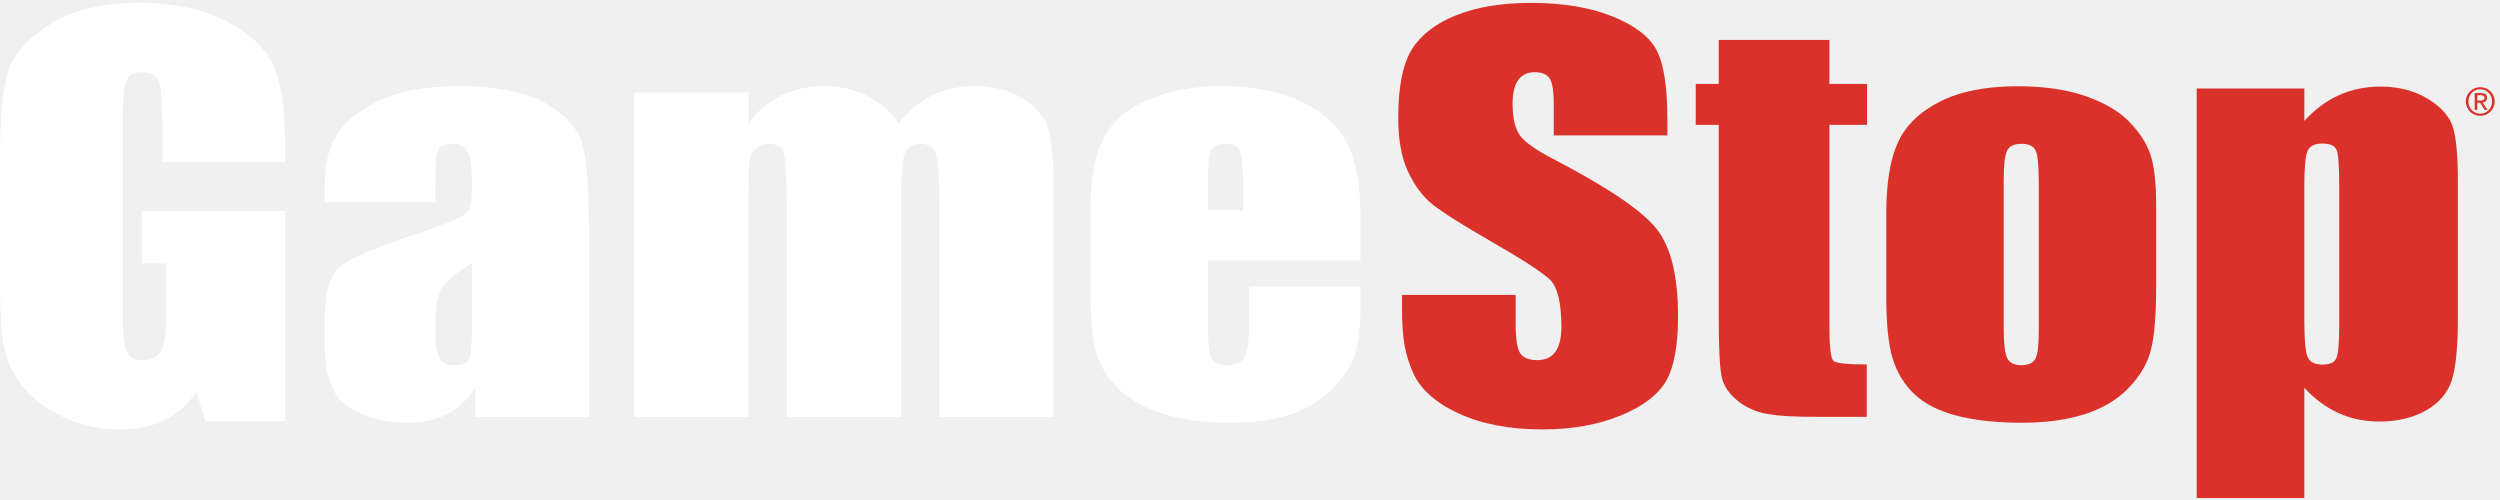
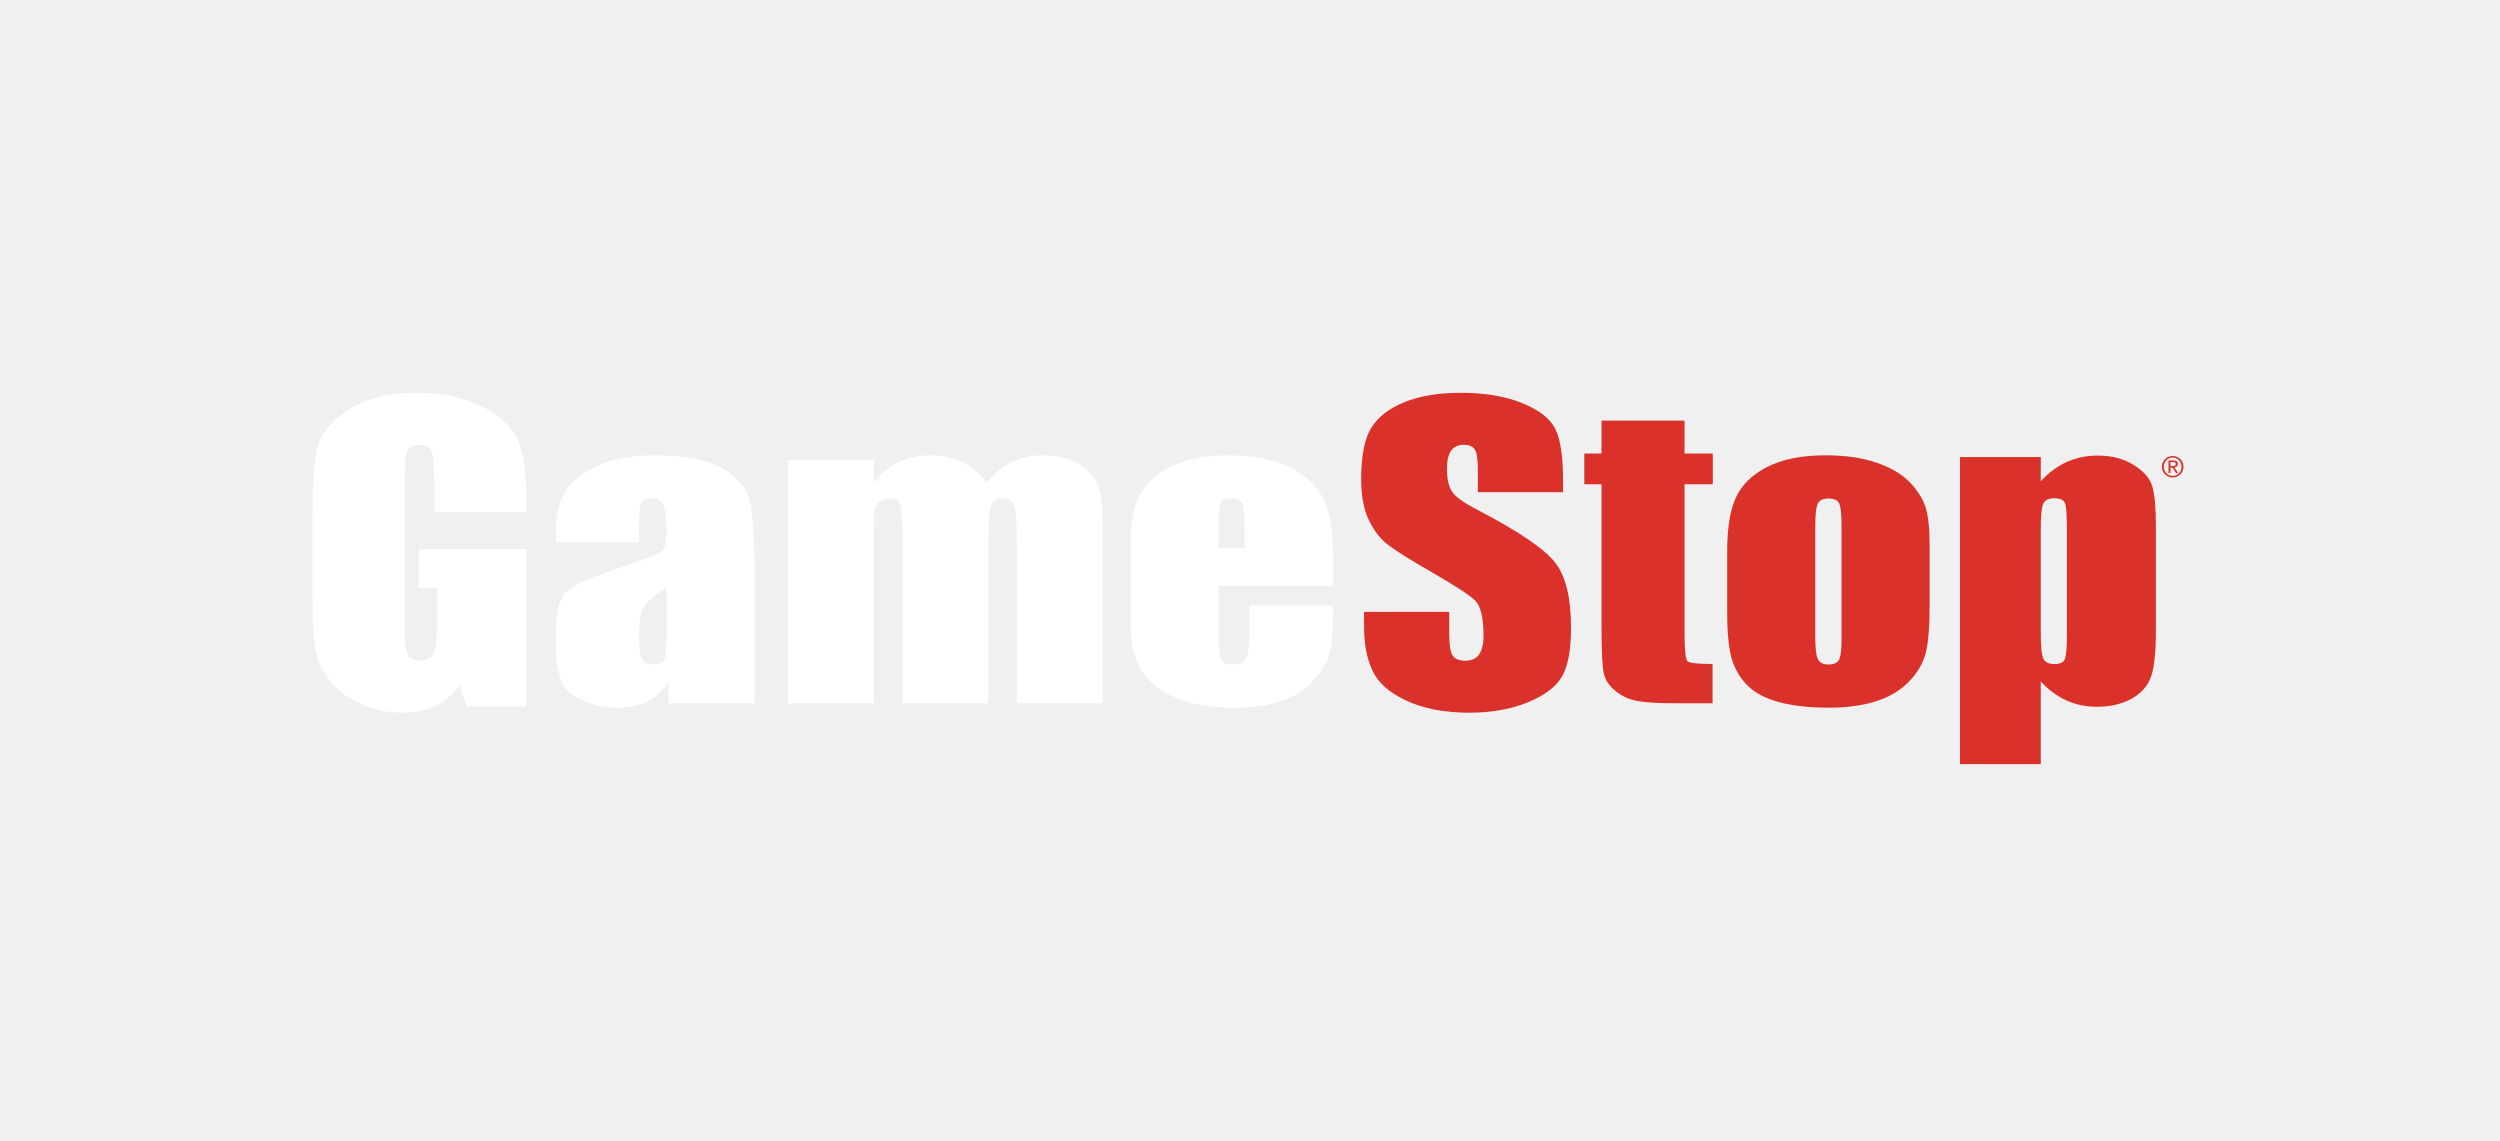
- <svg xmlns="http://www.w3.org/2000/svg" width="120px" height="24px" viewBox="0 0 120 24" version="1.1">
+ <svg xmlns="http://www.w3.org/2000/svg" width="160px" height="73px" viewBox="0 0 160 73" version="1.1">
  <g id="Symbols" stroke="none" stroke-width="1" fill="none" fill-rule="evenodd">
-     <g id="Brand/Card/Small/GameStop" transform="translate(-21, -25)">
-       <g id="GameStop_logo" transform="translate(21, 25)">
+     <g id="Brand/Card/Small/GameStop">
+       <g id="Mask" />
+       <g id="GameStop_logo" transform="translate(20, 25)">
        <path d="M20.896,8.841 C20.896,7.965 20.942,7.422 21.033,7.215 C21.126,7.006 21.358,6.903 21.734,6.903 C22.062,6.903 22.299,7.027 22.44,7.275 C22.582,7.524 22.653,8.055 22.653,8.868 C22.653,9.519 22.588,9.951 22.458,10.163 C22.329,10.375 21.339,10.786 19.491,11.397 C17.763,11.965 16.68,12.461 16.244,12.882 C15.808,13.306 15.59,14.097 15.59,15.259 L15.59,16.54 C15.59,18.115 16,19.134 16.822,19.598 C17.643,20.061 18.544,20.292 19.528,20.292 C20.28,20.292 20.928,20.154 21.469,19.877 C22.012,19.6 22.455,19.181 22.799,18.618 L22.799,20.009 L28.289,20.009 L28.289,12.183 C28.289,9.604 28.191,7.905 27.996,7.079 C27.801,6.255 27.22,5.56 26.253,4.991 C25.286,4.424 23.852,4.14 21.948,4.14 C20.357,4.14 19.066,4.39 18.072,4.89 C17.077,5.393 16.415,5.971 16.085,6.625 C15.754,7.281 15.59,7.797 15.59,9.007 L15.59,9.699 L20.896,9.699 L20.896,8.841 Z M22.653,15.807 C22.653,16.588 22.601,17.071 22.495,17.254 C22.39,17.437 22.163,17.529 21.816,17.529 C21.45,17.529 21.205,17.414 21.082,17.179 C20.958,16.947 20.896,16.427 20.896,15.618 C20.896,14.919 20.968,14.382 21.11,14.01 C21.251,13.639 21.766,13.174 22.653,12.617 L22.653,15.807 Z" id="Fill-25" fill="#FFFFFF" />
        <path d="M35.937,4.439 L35.934,5.908 C36.372,5.32 36.894,4.877 37.501,4.581 C38.108,4.286 38.798,4.14 39.573,4.14 C41.085,4.14 42.273,4.731 43.141,5.908 C43.614,5.32 44.149,4.877 44.744,4.581 C45.338,4.286 45.999,4.14 46.724,4.14 C47.681,4.14 48.472,4.336 49.101,4.728 C49.729,5.12 50.131,5.6 50.308,6.167 C50.483,6.735 50.572,7.658 50.572,8.937 L50.572,20.009 L45.083,20.009 L45.083,9.849 C45.083,8.525 45.029,7.703 44.925,7.383 C44.819,7.062 44.573,6.903 44.188,6.903 C43.794,6.903 43.539,7.061 43.424,7.376 C43.311,7.692 43.252,8.515 43.252,9.849 L43.252,20.009 L37.764,20.009 L37.764,10.106 C37.764,8.583 37.72,7.669 37.63,7.363 C37.542,7.056 37.297,6.903 36.896,6.903 C36.646,6.903 36.432,6.985 36.255,7.147 C36.077,7.309 35.98,7.503 35.962,7.735 C35.942,7.964 35.934,8.457 35.934,9.214 L35.934,20.009 L30.444,20.009 L30.444,4.439 L35.937,4.439" id="Fill-26" fill="#FFFFFF" />
        <path d="M65.303,10.43 C65.303,8.915 65.094,7.741 64.681,6.906 C64.265,6.071 63.545,5.403 62.514,4.897 C61.485,4.394 60.178,4.14 58.595,4.14 C57.299,4.14 56.154,4.348 55.156,4.768 C54.159,5.188 53.442,5.791 53.004,6.58 C52.565,7.367 52.348,8.444 52.348,9.803 L52.348,14.345 C52.348,15.508 52.445,16.392 52.641,17.001 C52.836,17.609 53.188,18.165 53.696,18.67 C54.202,19.175 54.913,19.572 55.827,19.86 C56.741,20.148 57.792,20.292 58.985,20.292 C60.216,20.292 61.238,20.146 62.052,19.855 C62.868,19.561 63.542,19.125 64.073,18.54 C64.603,17.957 64.941,17.405 65.085,16.889 C65.23,16.372 65.303,15.632 65.303,14.673 L65.303,13.752 L59.96,13.752 L59.96,15.568 C59.96,16.339 59.887,16.858 59.741,17.126 C59.594,17.394 59.305,17.529 58.873,17.529 C58.526,17.529 58.289,17.428 58.167,17.226 C58.044,17.024 57.983,16.572 57.983,15.87 L57.983,12.499 L65.303,12.499 L65.303,10.43 Z M57.983,10.093 L57.983,8.816 C57.983,7.937 58.031,7.397 58.126,7.2 C58.22,7.001 58.468,6.903 58.868,6.903 C59.192,6.903 59.404,7.019 59.51,7.253 C59.614,7.487 59.666,8.008 59.666,8.816 L59.666,10.093 L57.983,10.093 Z" id="Fill-27" fill="#FFFFFF" />
        <path d="M87.811,1.917 L87.811,4.028 L89.619,4.028 L89.619,5.994 L87.811,5.994 L87.811,15.6 C87.811,16.629 87.875,17.201 88.002,17.319 C88.131,17.436 88.666,17.493 89.604,17.493 L89.604,20.009 L87.323,20.009 C86.036,20.009 85.44,19.966 84.89,19.879 C84.34,19.794 83.855,19.588 83.434,19.26 C83.014,18.929 82.754,18.556 82.652,18.137 C82.549,17.718 82.498,16.732 82.498,15.181 L82.498,5.994 L81.395,5.994 L81.395,4.028 L82.498,4.028 L82.498,1.917 L87.811,1.917" id="Fill-28" fill="#DA322A" />
        <path d="M103.223,7.426 C103.041,6.884 102.703,6.359 102.21,5.85 C101.715,5.339 101.013,4.928 100.104,4.612 C99.194,4.298 98.105,4.14 96.838,4.14 C95.327,4.14 94.085,4.385 93.115,4.877 C92.146,5.367 91.474,6.02 91.101,6.836 C90.727,7.652 90.541,8.785 90.541,10.236 L90.541,14.236 C90.541,15.562 90.644,16.556 90.85,17.218 C91.055,17.88 91.397,18.443 91.877,18.908 C92.358,19.372 93.034,19.718 93.901,19.947 C94.766,20.176 95.825,20.292 97.074,20.292 C98.194,20.292 99.186,20.157 100.049,19.886 C100.909,19.617 101.616,19.197 102.166,18.63 C102.717,18.063 103.076,17.452 103.243,16.799 C103.412,16.145 103.497,15.115 103.497,13.711 L103.497,9.898 C103.497,8.79 103.403,7.965 103.223,7.426 M97.861,15.909 C97.861,16.583 97.807,17.024 97.697,17.225 C97.587,17.428 97.361,17.529 97.019,17.529 C96.687,17.529 96.462,17.417 96.348,17.192 C96.234,16.968 96.177,16.49 96.177,15.76 L96.177,8.726 C96.177,7.923 96.234,7.42 96.348,7.214 C96.462,7.006 96.69,6.903 97.034,6.903 C97.375,6.903 97.6,7.006 97.703,7.214 C97.808,7.42 97.861,7.923 97.861,8.726 L97.861,15.909" id="Fill-29" fill="#DA322A" />
        <path d="M79.526,11 C78.843,10.126 77.199,9.009 74.586,7.646 C73.675,7.177 73.12,6.776 72.921,6.445 C72.708,6.121 72.605,5.632 72.605,4.976 C72.605,4.468 72.696,4.09 72.875,3.84 C73.057,3.59 73.323,3.465 73.675,3.465 C74.002,3.465 74.233,3.56 74.371,3.744 C74.511,3.93 74.581,4.361 74.581,5.039 L74.581,6.5 L80.034,6.5 L80.034,5.718 C80.034,4.157 79.859,3.051 79.511,2.399 C79.162,1.748 78.451,1.208 77.379,0.781 C76.305,0.352 75.007,0.139 73.484,0.139 C72.088,0.139 70.9,0.334 69.916,0.725 C68.932,1.116 68.218,1.66 67.777,2.357 C67.337,3.054 67.115,4.157 67.115,5.664 C67.115,6.706 67.271,7.562 67.581,8.232 C67.893,8.9 68.284,9.426 68.759,9.808 C69.232,10.189 70.198,10.799 71.657,11.638 C73.114,12.477 74.029,13.073 74.403,13.426 C74.765,13.788 74.947,14.546 74.947,15.697 C74.947,16.217 74.852,16.612 74.662,16.881 C74.472,17.151 74.182,17.286 73.793,17.286 C73.403,17.286 73.133,17.182 72.98,16.971 C72.828,16.763 72.751,16.286 72.751,15.54 L72.751,14.158 L67.297,14.158 L67.297,14.852 C67.297,16.332 67.47,17.06 67.813,17.861 C68.158,18.662 68.886,19.321 70,19.838 C71.11,20.354 72.453,20.612 74.028,20.612 C75.46,20.612 76.717,20.388 77.796,19.943 C78.876,19.496 79.603,18.94 79.981,18.274 C80.357,17.611 80.546,16.58 80.546,15.186 C80.546,13.261 80.206,11.864 79.526,11" id="Fill-30" fill="#DA322A" />
        <path d="M105.441,4.251 L105.441,23.906 L110.608,23.906 L110.608,18.612 C111.101,19.15 111.646,19.554 112.246,19.826 C112.845,20.097 113.494,20.234 114.194,20.234 C115.073,20.234 115.821,20.056 116.443,19.705 C117.064,19.351 117.477,18.877 117.677,18.278 C117.878,17.68 117.978,16.675 117.978,15.26 L117.978,8.723 C117.978,7.492 117.899,6.62 117.741,6.106 C117.582,5.595 117.182,5.141 116.54,4.747 C115.901,4.354 115.143,4.156 114.265,4.156 C113.546,4.156 112.882,4.293 112.275,4.565 C111.667,4.837 111.111,5.25 110.608,5.803 L110.61,4.251 L105.441,4.251 Z M112.282,15.608 C112.282,16.443 112.237,16.968 112.151,17.18 C112.064,17.394 111.841,17.501 111.486,17.501 C111.119,17.501 110.881,17.383 110.771,17.147 C110.661,16.911 110.608,16.326 110.608,15.39 L110.608,8.947 C110.608,8.048 110.658,7.481 110.765,7.244 C110.87,7.008 111.107,6.891 111.473,6.891 C111.846,6.891 112.075,6.992 112.158,7.198 C112.241,7.401 112.282,7.985 112.282,8.947 L112.282,15.608 Z" id="Fill-31" fill="#DA322A" />
        <path d="M13.687,7.78 L7.795,7.78 L7.795,5.999 C7.795,4.876 7.738,4.174 7.627,3.89 C7.515,3.608 7.249,3.465 6.83,3.465 C6.465,3.465 6.218,3.589 6.087,3.836 C5.956,4.083 5.892,4.702 5.892,5.697 L5.892,15.125 C5.892,16.007 5.956,16.588 6.088,16.868 C6.218,17.146 6.48,17.286 6.873,17.286 C7.3,17.286 7.593,17.128 7.746,16.811 C7.9,16.495 7.978,15.882 7.978,14.97 L7.978,12.644 L6.806,12.644 L6.806,10.135 L13.687,10.135 L13.687,20.21 L9.863,20.21 L9.424,18.814 C9.022,19.419 8.516,19.869 7.906,20.167 C7.295,20.464 6.575,20.612 5.746,20.612 C4.758,20.612 3.834,20.406 2.971,19.992 C2.108,19.577 1.454,19.061 1.007,18.443 C0.559,17.823 0.279,17.177 0.168,16.503 C0.056,15.828 0,14.817 0,13.467 L0,7.634 C0,5.754 0.116,4.389 0.349,3.538 C0.583,2.687 1.251,1.907 2.358,1.198 C3.463,0.492 4.892,0.139 6.647,0.139 C8.373,0.139 9.805,0.445 10.943,1.06 C12.081,1.673 12.823,2.403 13.169,3.248 C13.513,4.093 13.687,5.321 13.687,6.93 L13.687,7.78" id="Fill-32" fill="#FFFFFF" />
        <path d="M118.91,4.826 L119.04,4.826 C119.151,4.826 119.253,4.819 119.253,4.693 C119.253,4.586 119.161,4.57 119.076,4.57 L118.91,4.57 L118.91,4.826 Z M118.785,4.468 L119.097,4.468 C119.288,4.468 119.378,4.544 119.378,4.698 C119.378,4.844 119.286,4.904 119.166,4.917 L119.397,5.273 L119.261,5.273 L119.043,4.927 L118.91,4.927 L118.91,5.273 L118.785,5.273 L118.785,4.468 Z M119.054,5.458 C119.373,5.458 119.619,5.204 119.619,4.868 C119.619,4.538 119.373,4.284 119.054,4.284 C118.731,4.284 118.484,4.538 118.484,4.868 C118.484,5.204 118.731,5.458 119.054,5.458 Z M119.054,4.183 C119.429,4.183 119.744,4.479 119.744,4.868 C119.744,5.263 119.429,5.56 119.054,5.56 C118.677,5.56 118.359,5.263 118.359,4.868 C118.359,4.479 118.677,4.183 119.054,4.183 Z" id="Fill-33" fill="#DA322A" />
      </g>
    </g>
  </g>
</svg>
